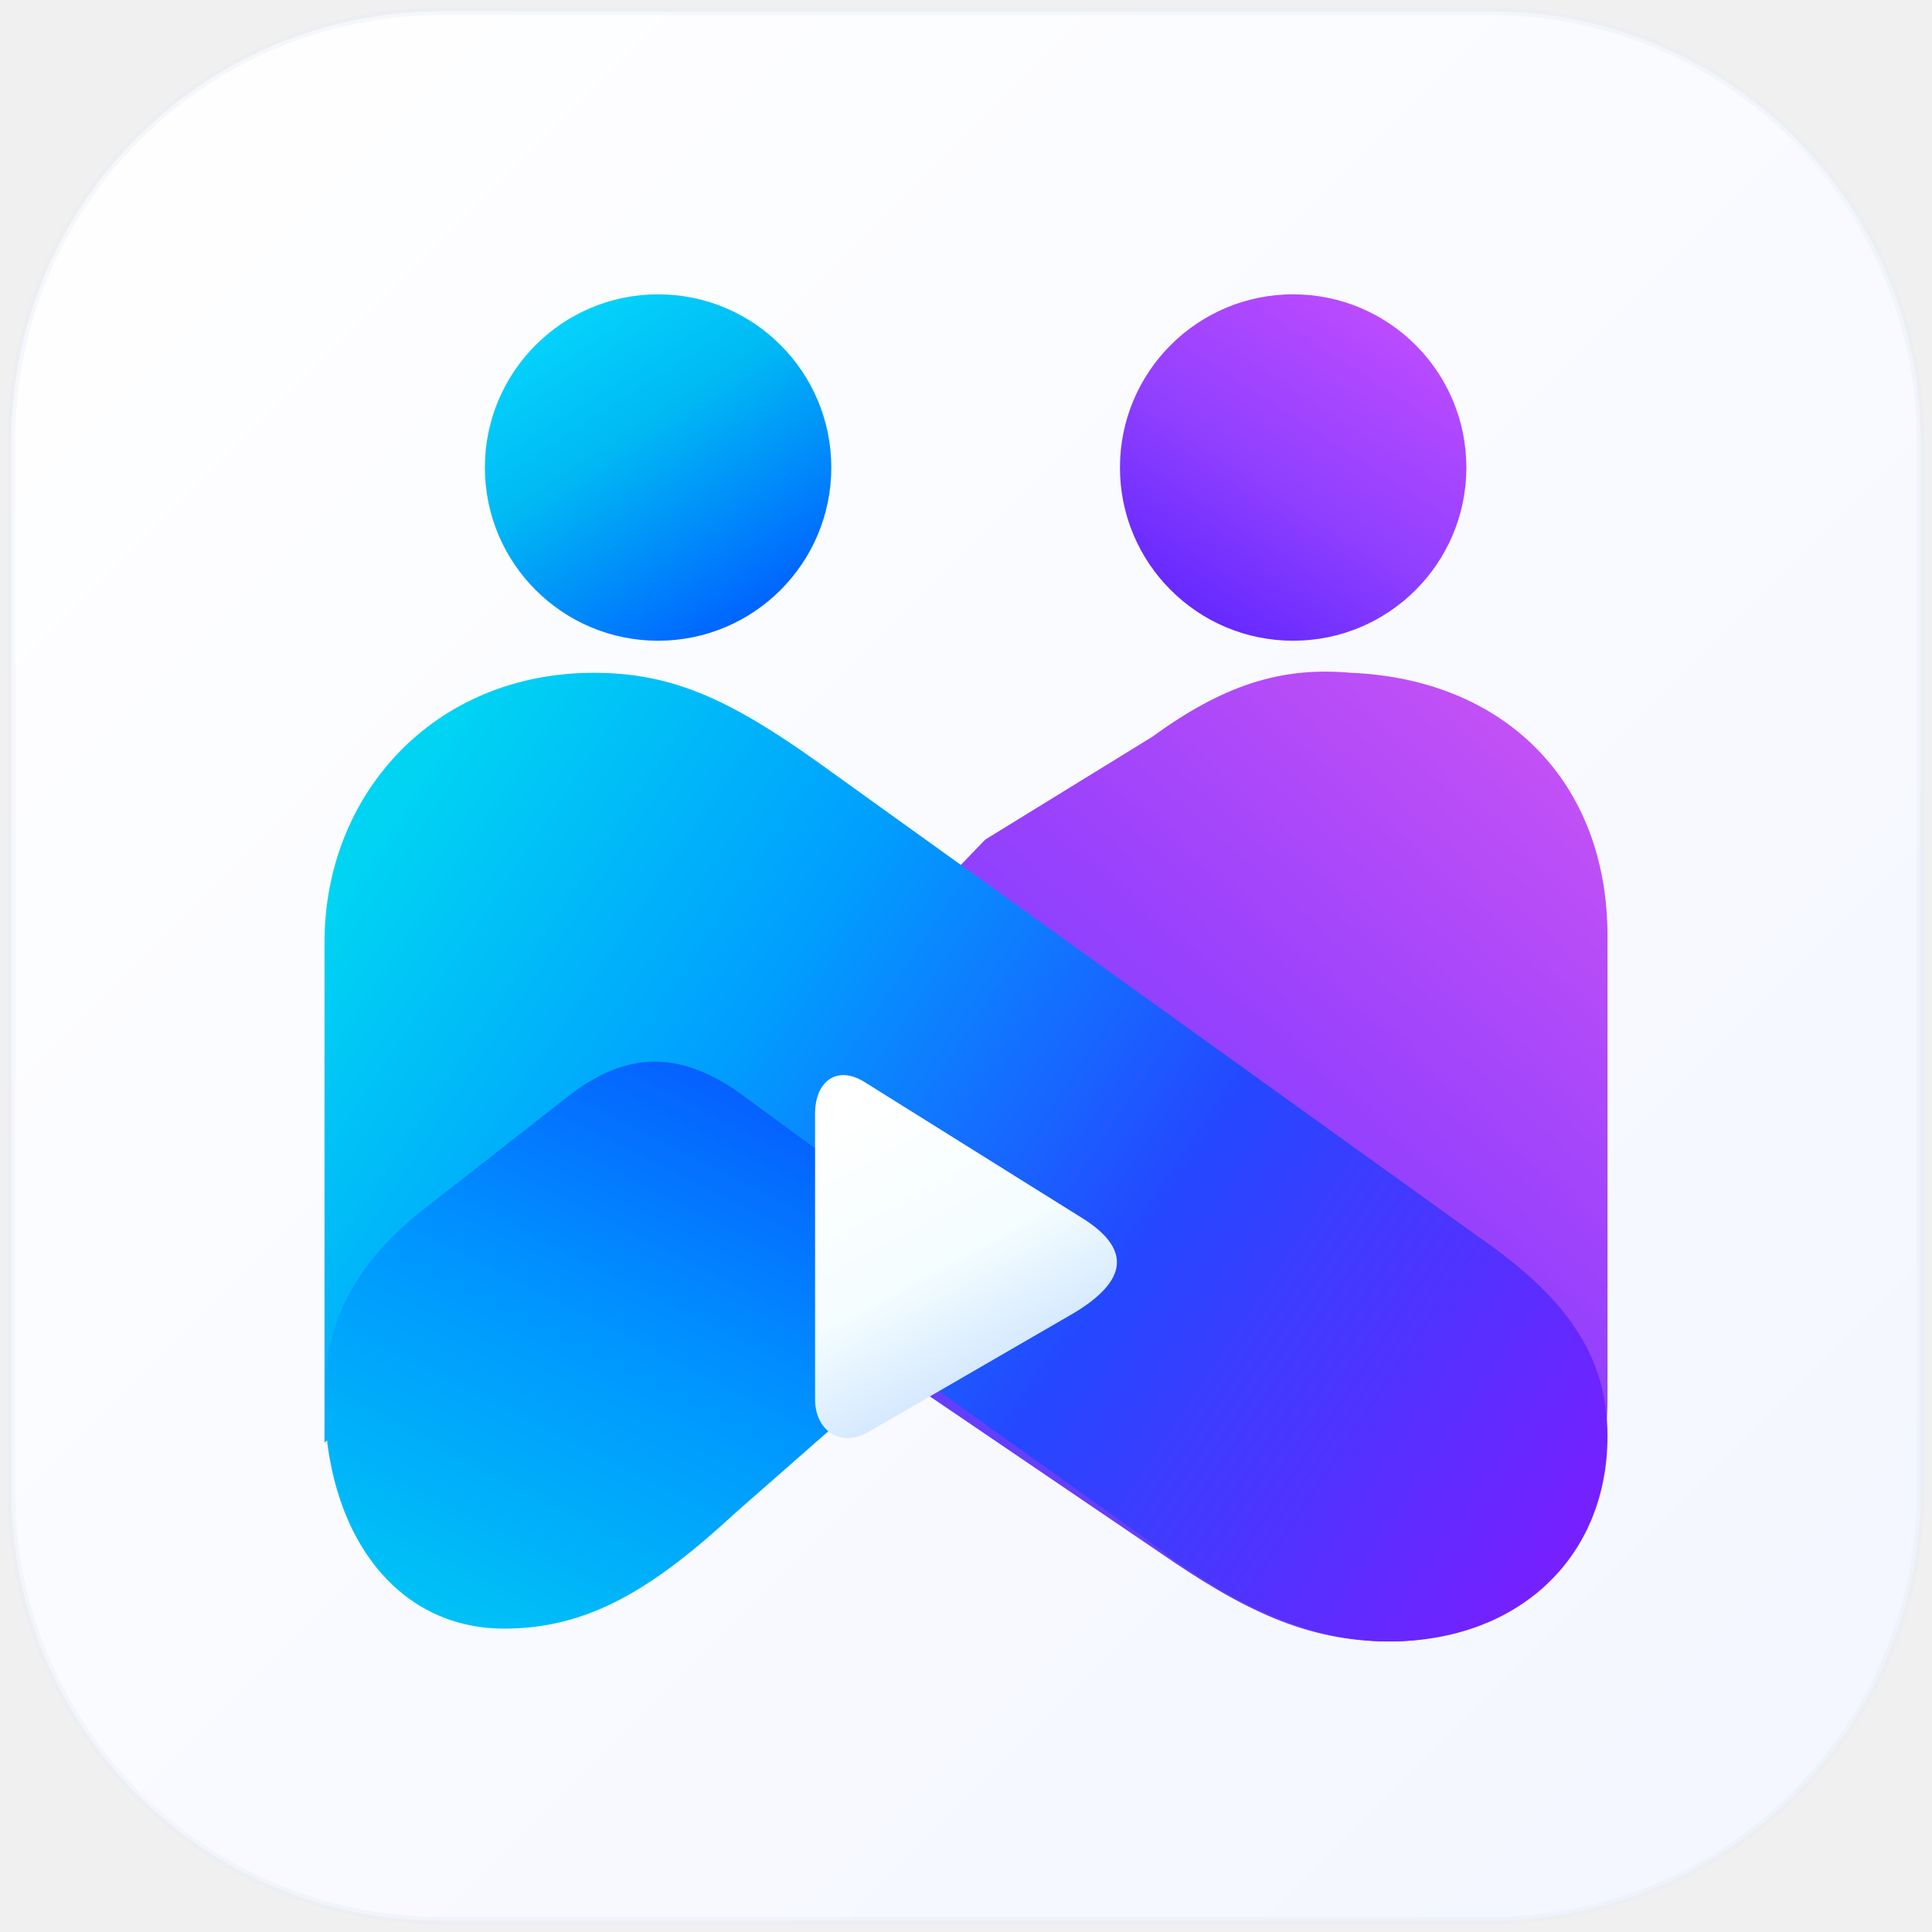
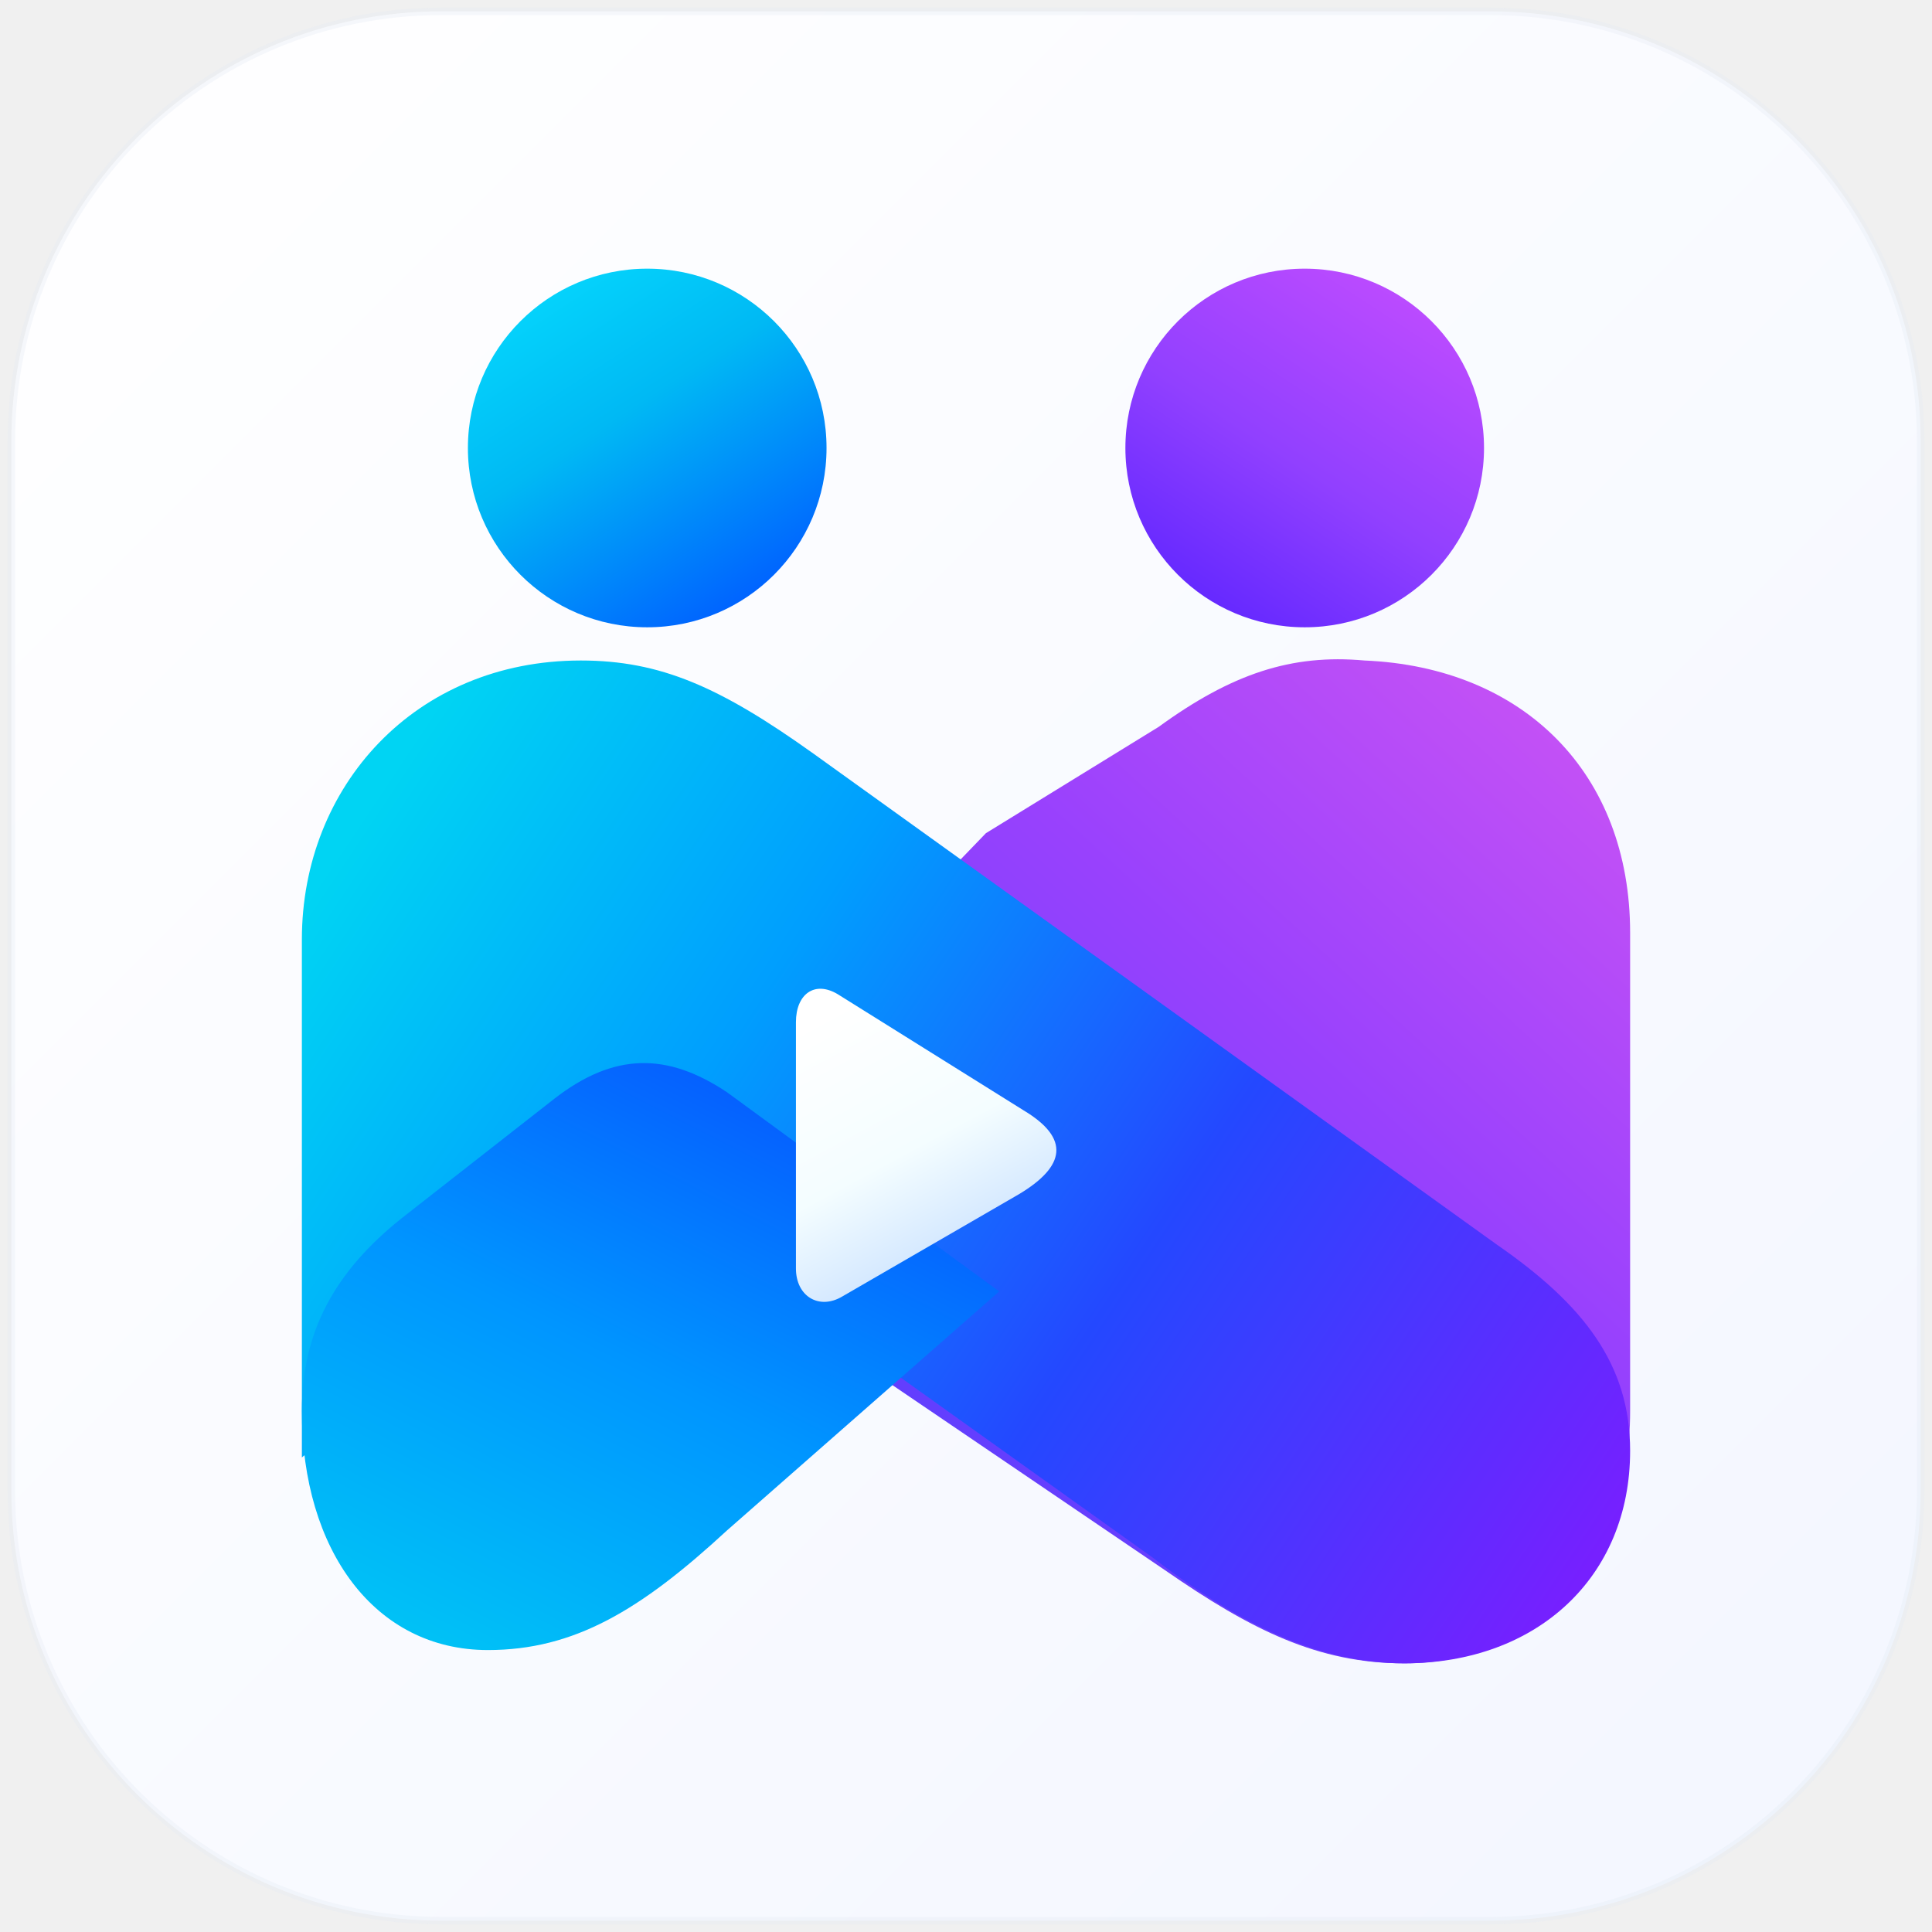
<svg xmlns="http://www.w3.org/2000/svg" xmlns:xlink="http://www.w3.org/1999/xlink" width="256" height="256" viewBox="0 0 256 256" role="img" aria-labelledby="title desc">
  <defs>
    <linearGradient id="cyanHead" x1="0" y1="0" x2=".65" y2="1">
      <stop stop-color="#06DFFF" />
      <stop offset=".48" stop-color="#00B9F4" />
      <stop offset="1" stop-color="#0064FF" />
    </linearGradient>
    <linearGradient id="purpleHead" x1=".85" y1="0" x2=".2" y2="1">
      <stop stop-color="#C34DFF" />
      <stop offset=".55" stop-color="#9140FF" />
      <stop offset="1" stop-color="#5E25FF" />
    </linearGradient>
    <linearGradient id="backRibbon" x1="1" y1="0" x2=".1" y2="1">
      <stop stop-color="#CE55F4" />
      <stop offset=".38" stop-color="#9841FD" />
      <stop offset="1" stop-color="#413CFF" />
    </linearGradient>
    <linearGradient id="frontRibbon" gradientUnits="userSpaceOnUse" x1="8" y1="84" x2="188" y2="204">
      <stop stop-color="#00D4F3" />
      <stop offset=".3" stop-color="#009EFE" />
      <stop offset=".62" stop-color="#2448FF" />
      <stop offset="1" stop-color="#7620FF" />
    </linearGradient>
    <linearGradient id="leftFold" x1=".2" y1="1" x2=".8" y2="0">
      <stop stop-color="#00C2F6" />
      <stop offset=".48" stop-color="#0095FF" />
      <stop offset="1" stop-color="#0751FF" />
    </linearGradient>
    <linearGradient id="play" x1=".3" y1="0" x2=".75" y2="1">
      <stop stop-color="#FFFFFF" />
      <stop offset=".48" stop-color="#F4FDFF" />
      <stop offset="1" stop-color="#BDD9FF" />
    </linearGradient>
    <linearGradient id="whiteBack" x1=".7" y1="0" x2=".4" y2="1">
      <stop stop-color="#FFFFFF" />
      <stop offset="1" stop-color="#D2DCFF" />
    </linearGradient>
    <linearGradient id="whiteFront" x1="0" y1="0" x2="1" y2="1">
      <stop stop-color="#FFFFFF" />
      <stop offset=".44" stop-color="#EBF6FF" />
      <stop offset="1" stop-color="#B1D8FF" />
    </linearGradient>
    <linearGradient id="whiteFold" x1="0" y1="1" x2="1" y2="0">
      <stop stop-color="#FFFFFF" />
      <stop offset="1" stop-color="#B6DCFF" />
    </linearGradient>
    <linearGradient id="wordSpace" x1="0" y1=".15" x2="1" y2=".85">
      <stop stop-color="#00B8F4" />
      <stop offset=".32" stop-color="#0071FF" />
      <stop offset=".63" stop-color="#4C35FF" />
      <stop offset="1" stop-color="#9515F5" />
    </linearGradient>
    <linearGradient id="wordSpaceBright" x1="0" y1="0" x2="1" y2="1">
      <stop stop-color="#18D0FF" />
      <stop offset=".34" stop-color="#2B92FF" />
      <stop offset=".72" stop-color="#8866FF" />
      <stop offset="1" stop-color="#C279FF" />
    </linearGradient>
    <linearGradient id="appWhite" x1="0" y1="0" x2="1" y2="1">
      <stop stop-color="#FFFFFF" />
      <stop offset="1" stop-color="#F3F6FF" />
    </linearGradient>
    <linearGradient id="appDark" x1="0" y1="0" x2="1" y2="1">
      <stop stop-color="#15233F" />
      <stop offset="1" stop-color="#070C22" />
    </linearGradient>
    <linearGradient id="appBlue" x1=".1" y1="0" x2=".9" y2="1">
      <stop stop-color="#00CFF8" />
      <stop offset=".42" stop-color="#008EFF" />
      <stop offset="1" stop-color="#0446FF" />
    </linearGradient>
    <linearGradient id="appViolet" x1="0" y1="0" x2="1" y2="1">
      <stop stop-color="#AE70FF" />
      <stop offset=".4" stop-color="#8743FF" />
      <stop offset="1" stop-color="#5913EF" />
    </linearGradient>
    <linearGradient id="appOutline" x1="0" y1="1" x2="1" y2="0">
      <stop stop-color="#008BFF" />
      <stop offset=".45" stop-color="#3C3CFF" />
      <stop offset="1" stop-color="#B02DFF" />
    </linearGradient>
    <linearGradient id="darkBoard" x1="0" y1="0" x2="1" y2="1">
      <stop stop-color="#030914" />
      <stop offset=".6" stop-color="#09152D" />
      <stop offset="1" stop-color="#0B0922" />
    </linearGradient>
    <linearGradient id="glassPanel" x1="0" y1="0" x2="1" y2="1">
      <stop stop-color="#203559" stop-opacity=".72" />
      <stop offset="1" stop-color="#172043" stop-opacity=".45" />
    </linearGradient>
    <radialGradient id="glowCyan">
      <stop stop-color="#00BDFF" stop-opacity=".38" />
      <stop offset=".45" stop-color="#008CFF" stop-opacity=".13" />
      <stop offset="1" stop-color="#008CFF" stop-opacity="0" />
    </radialGradient>
    <radialGradient id="glowPurple">
      <stop stop-color="#853EFF" stop-opacity=".36" />
      <stop offset=".45" stop-color="#7538FF" stop-opacity=".14" />
      <stop offset="1" stop-color="#7538FF" stop-opacity="0" />
    </radialGradient>
    <radialGradient id="glowWhite">
      <stop stop-color="#FFFFFF" stop-opacity=".7" />
      <stop offset="1" stop-color="#FFFFFF" stop-opacity="0" />
    </radialGradient>
    <g id="mark-color">
      <circle cx="52" cy="27" r="27" fill="url(#cyanHead)" />
      <circle cx="151" cy="27" r="27" fill="url(#purpleHead)" />
      <path fill="url(#backRibbon)" d="M103 85 129 69C140 61 149 58 160 59C184 60 200 76 200 100V172C200 195 186 210 166 210C153 210 143 205 130 196L49 141Z" />
      <path fill="url(#frontRibbon)" d="M42 59C54 59 63 63 77 73L180 147C193 156 200 165 200 178C200 197 186 210 166 210C153 210 141 204 128 194L65 149C53 141 44 142 33 151L0 179V101C0 78 17 59 42 59Z" />
      <path fill="url(#leftFold)" d="M0 172C0 160 5 151 15 143L38 125C47 118 55 118 64 124L105 154 64 190C51 202 41 208 28 208C11 208 0 193 0 172Z" />
-       <path fill="url(#play)" d="M84.032 122.7C79.832 120.18 76.472 122.7 76.472 127.74V172.26C76.472 177.3 80.672 179.82 84.872 177.3L116.792 158.82C125.192 153.78 126.032 148.74 117.632 143.7L84.032 122.7Z" />
+       <path fill="url(#play)" d="M80.693 109.25C77.193 107.15 74.393 109.25 74.393 113.45V150.55C74.393 154.75 77.893 156.85 81.393 154.75L107.993 139.35C114.993 135.15 115.693 130.95 108.693 126.75L80.693 109.25Z" />
    </g>
    <g id="mark-pearl">
      <circle cx="52" cy="27" r="27" fill="#FFF" />
      <circle cx="151" cy="27" r="27" fill="#FFF" />
      <path fill="url(#whiteBack)" d="M103 85 129 69C140 61 149 58 160 59C184 60 200 76 200 100V172C200 195 186 210 166 210C153 210 143 205 130 196L49 141Z" />
      <path fill="url(#whiteFront)" d="M42 59C54 59 63 63 77 73L180 147C193 156 200 165 200 178C200 197 186 210 166 210C153 210 141 204 128 194L65 149C53 141 44 142 33 151L0 179V101C0 78 17 59 42 59Z" />
      <path fill="url(#whiteFold)" d="M0 172C0 160 5 151 15 143L38 125C47 118 55 118 64 124L105 154 64 190C51 202 41 208 28 208C11 208 0 193 0 172Z" />
-       <path fill="#FFFFFF" d="M84.032 122.7C79.832 120.18 76.472 122.7 76.472 127.74V172.26C76.472 177.3 80.672 179.82 84.872 177.3L116.792 158.82C125.192 153.78 126.032 148.74 117.632 143.7L84.032 122.7Z" />
+       <path fill="#FFFFFF" d="M80.693 109.25C77.193 107.15 74.393 109.25 74.393 113.45V150.55C74.393 154.75 77.893 156.85 81.393 154.75L107.993 139.35C114.993 135.15 115.693 130.95 108.693 126.75L80.693 109.25Z" />
    </g>
    <g id="mark-white">
      <circle cx="52" cy="27" r="27" fill="#FFF" />
      <circle cx="151" cy="27" r="27" fill="#FFF" />
-       <path fill="#FFF" fill-rule="evenodd" d="M42 59C55 59 64 65 77 73L102 91 129 69C140 61 149 58 160 59C184 60 200 76 200 100V172C200 195 186 210 166 210C152 210 140 204 127 194L101 175 64 190C51 202 41 208 28 208C11 208 0 193 0 172V101C0 78 17 59 42 59Z M84.032 122.7C79.832 120.18 76.472 122.7 76.472 127.74V172.26C76.472 177.3 80.672 179.82 84.872 177.3L116.792 158.82C125.192 153.78 126.032 148.74 117.632 143.7L84.032 122.7Z" />
+       <path fill="#FFF" fill-rule="evenodd" d="M42 59C55 59 64 65 77 73L102 91 129 69C140 61 149 58 160 59C184 60 200 76 200 100V172C200 195 186 210 166 210C152 210 140 204 127 194L101 175 64 190C51 202 41 208 28 208C11 208 0 193 0 172V101C0 78 17 59 42 59Z M80.693 109.25C77.193 107.15 74.393 109.25 74.393 113.45V150.55C74.393 154.75 77.893 156.85 81.393 154.75L107.993 139.35C114.993 135.15 115.693 130.95 108.693 126.75L80.693 109.25Z" />
    </g>
    <g id="mark-navy">
      <circle cx="52" cy="27" r="27" fill="#111A34" />
      <circle cx="151" cy="27" r="27" fill="#111A34" />
-       <path fill="#111A34" fill-rule="evenodd" d="M42 59C55 59 64 65 77 73L102 91 129 69C140 61 149 58 160 59C184 60 200 76 200 100V172C200 195 186 210 166 210C152 210 140 204 127 194L101 175 64 190C51 202 41 208 28 208C11 208 0 193 0 172V101C0 78 17 59 42 59Z M84.032 122.7C79.832 120.18 76.472 122.7 76.472 127.74V172.26C76.472 177.3 80.672 179.82 84.872 177.3L116.792 158.82C125.192 153.78 126.032 148.74 117.632 143.7L84.032 122.7Z" />
+       <path fill="#111A34" fill-rule="evenodd" d="M42 59C55 59 64 65 77 73L102 91 129 69C140 61 149 58 160 59C184 60 200 76 200 100V172C200 195 186 210 166 210C152 210 140 204 127 194L101 175 64 190C51 202 41 208 28 208C11 208 0 193 0 172V101C0 78 17 59 42 59Z M80.693 109.25C77.193 107.15 74.393 109.25 74.393 113.45V150.55C74.393 154.75 77.893 156.85 81.393 154.75L107.993 139.35C114.993 135.15 115.693 130.95 108.693 126.75L80.693 109.25Z" />
    </g>
  </defs>
  <g transform="translate(0 0) scale(1.0)">
    <rect x="1.5" y="1.5" width="253" height="253" rx="57" fill="url(#appWhite)" stroke="#E3E8F2" stroke-width="1" stroke-opacity="0.32" />
-     <use href="#mark-color" xlink:href="#mark-color" transform="translate(43 39) scale(0.85)" />
+     <use href="#mark-color" xlink:href="#mark-color" transform="translate(40.0 35.6) scale(0.88)" />
  </g>
</svg>
